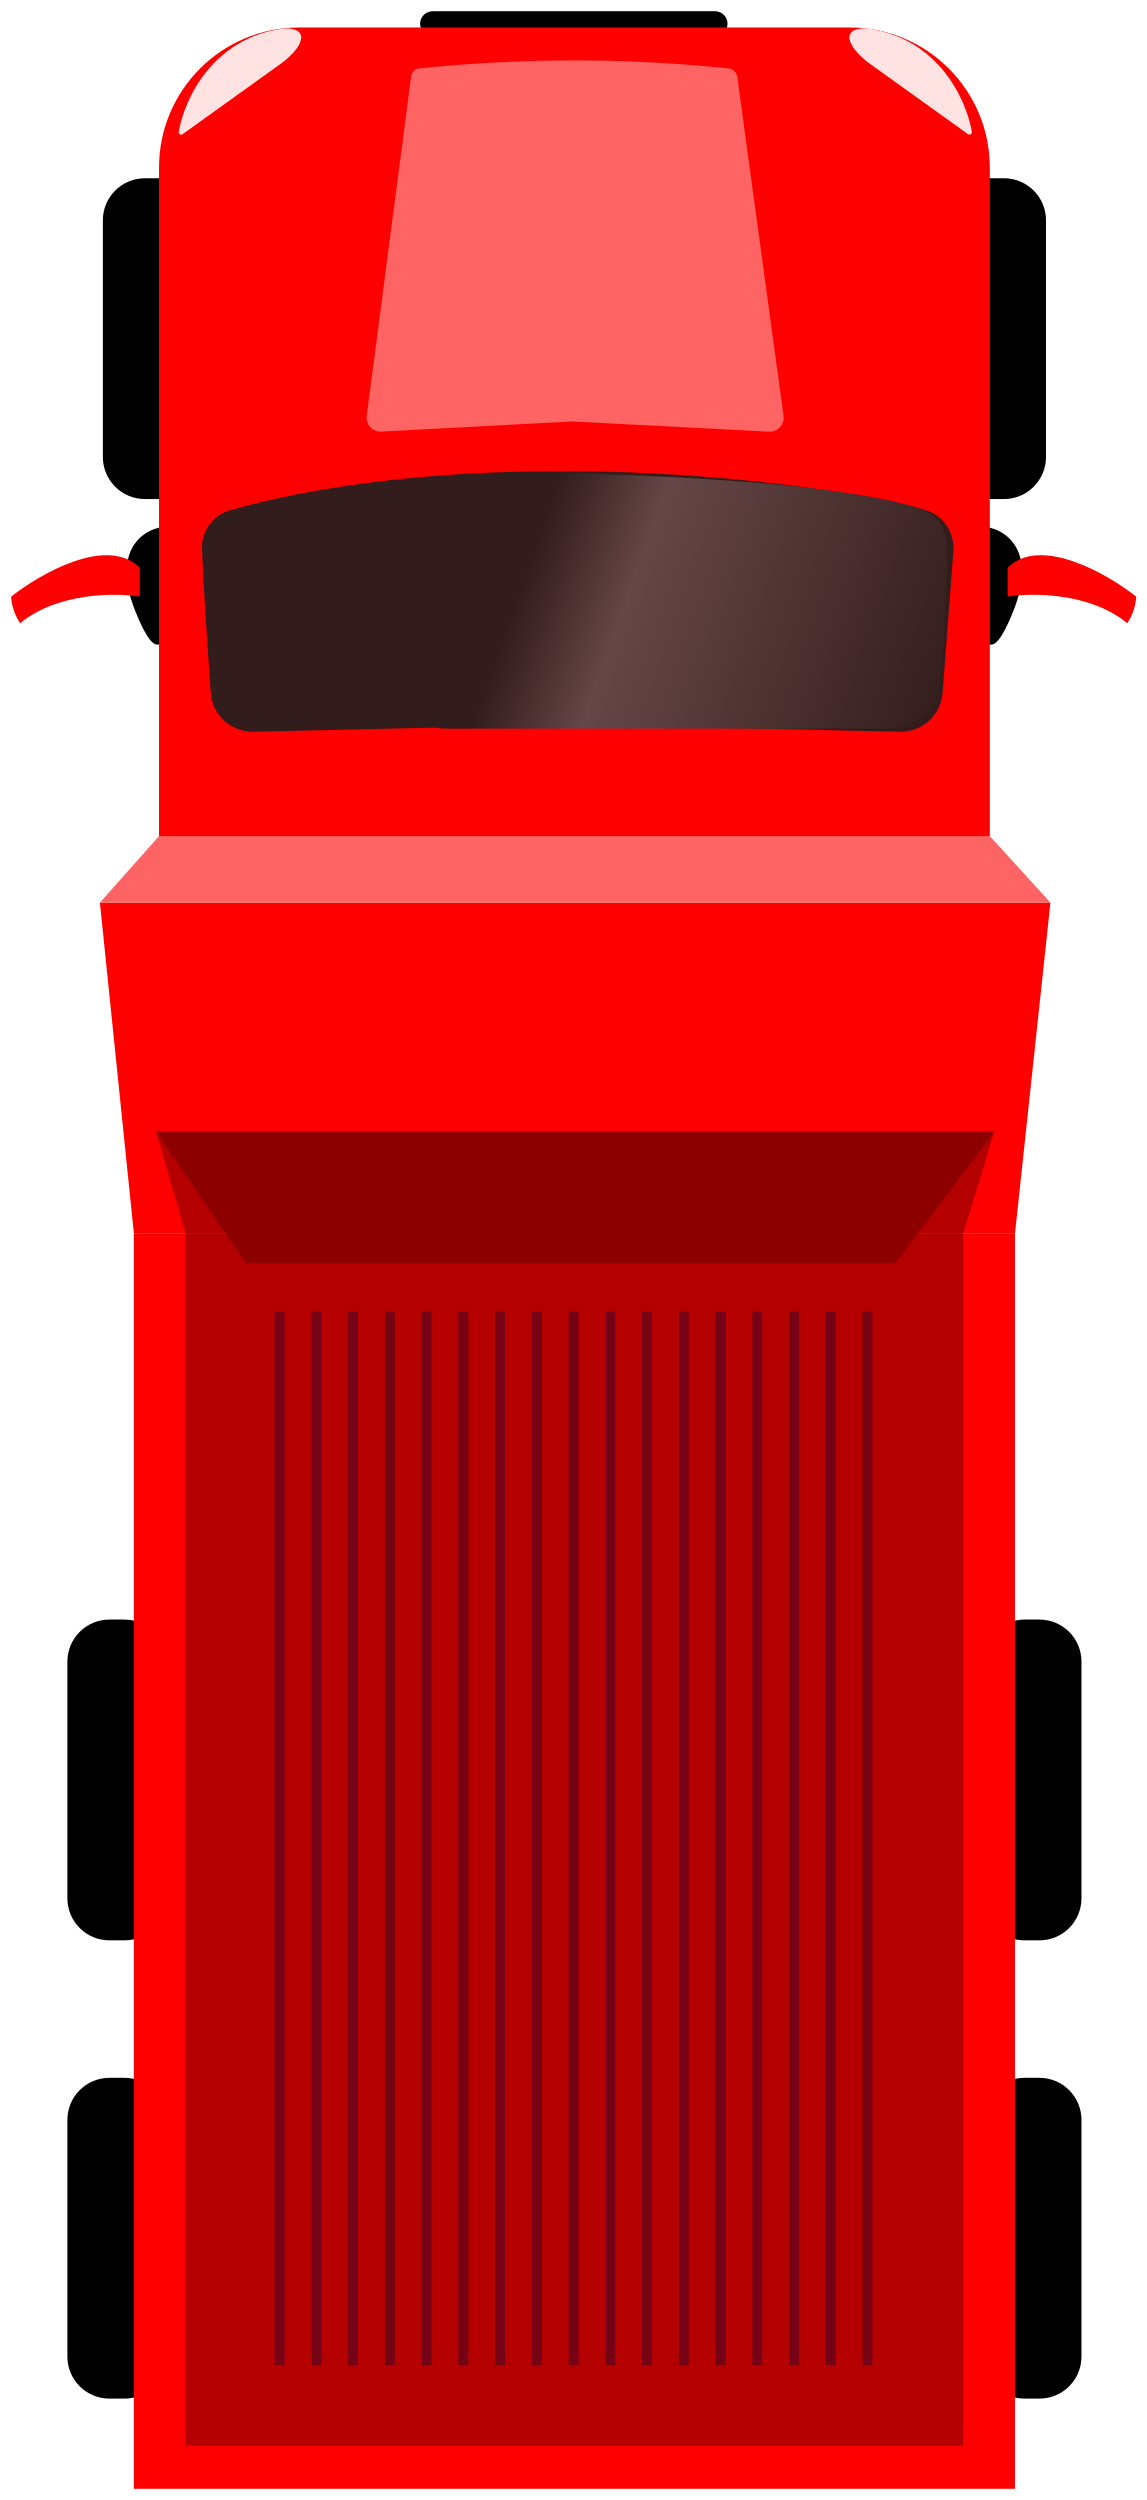
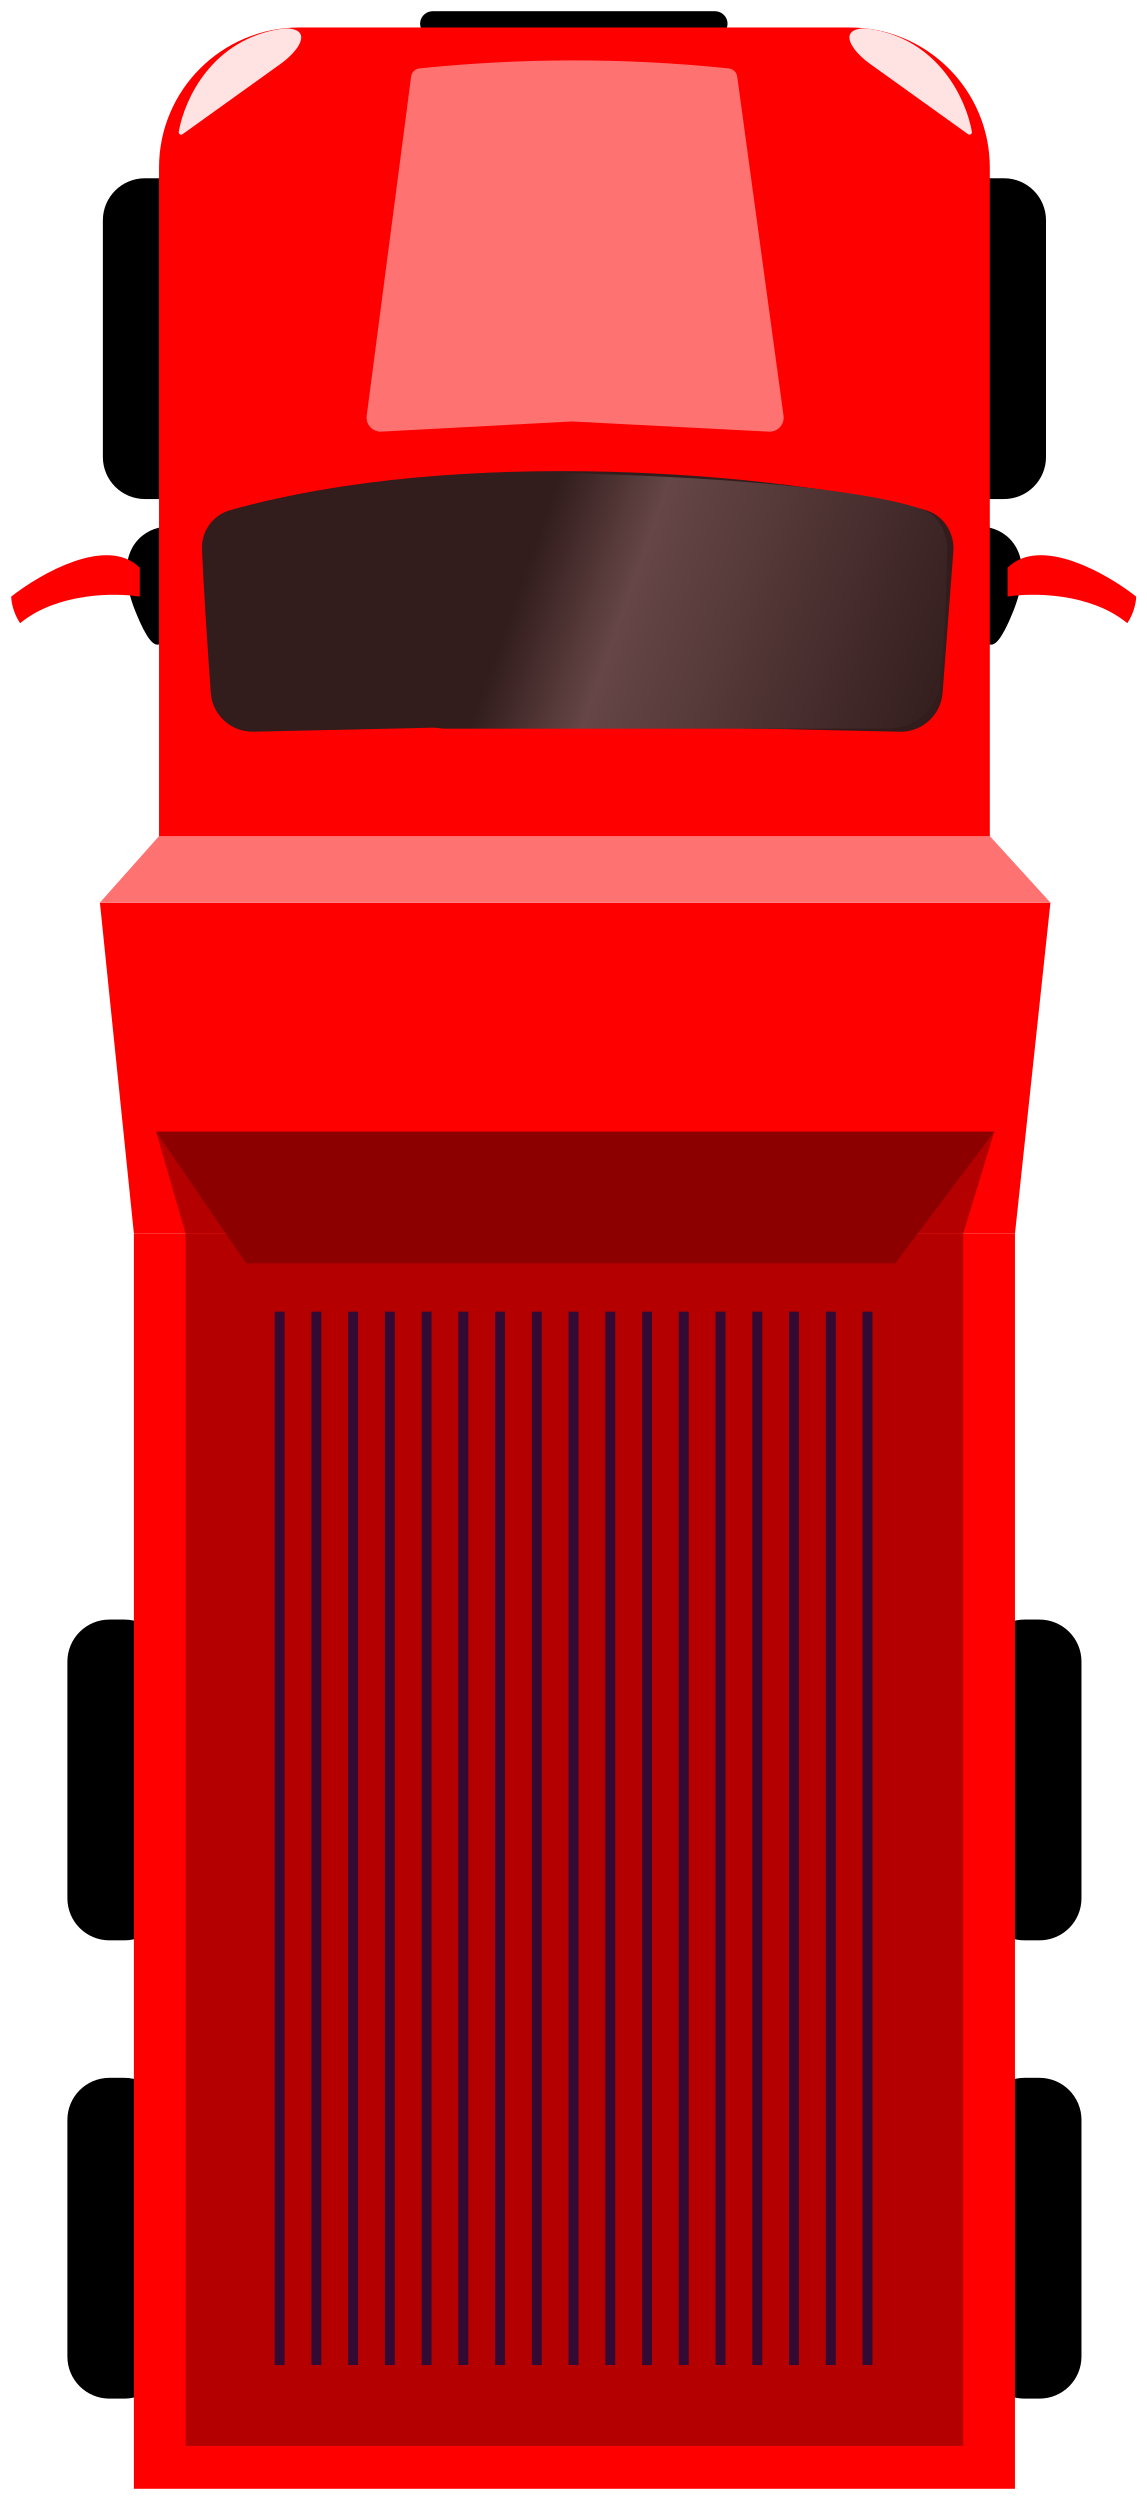
<svg xmlns="http://www.w3.org/2000/svg" width="409" height="892" viewBox="0 0 409 892" fill="none">
  <path d="M255.089 4H154.388C153.324 4 152.295 4.378 151.485 5.067C148.306 7.769 150.217 12.967 154.388 12.967H255.089C259.34 12.967 261.204 7.603 257.87 4.967C257.078 4.341 256.098 4 255.089 4Z" fill="black" />
  <rect x="350.531" y="577.861" width="35.339" height="114.456" rx="15" fill="black" />
  <rect x="337.875" y="63.602" width="35.339" height="114.456" rx="15" fill="black" />
  <rect x="36.703" y="63.602" width="35.339" height="114.456" rx="15" fill="black" />
  <rect x="350.531" y="741.371" width="35.339" height="114.456" rx="15" fill="black" />
  <rect x="24.043" y="741.371" width="35.339" height="114.456" rx="15" fill="black" />
  <rect x="24.043" y="577.861" width="35.339" height="114.456" rx="15" fill="black" />
  <path d="M35.648 322.051H374.796L362.138 440.199H47.78L35.648 322.051Z" fill="#FF0000" />
  <path d="M361.08 217.879C369.519 196.781 358.619 189.572 352.114 188.605L350.531 217.879C350.531 226.67 352.641 238.977 361.08 217.879Z" fill="black" stroke="black" />
  <path d="M48.744 217.879C40.305 196.781 51.206 189.572 57.711 188.605L59.293 217.879C59.293 226.67 57.183 238.977 48.744 217.879Z" fill="black" stroke="black" />
  <path d="M56.742 59.803C56.742 32.188 79.128 9.803 106.742 9.803H303.167C330.781 9.803 353.167 32.188 353.167 59.803V298.843H56.742V59.803Z" fill="#FF0000" />
  <path d="M309.869 10.244C334.801 13.82 344.707 35.288 346.778 47.029C346.873 47.564 346.454 48.043 345.91 48.043C345.723 48.043 345.541 47.984 345.389 47.875L311.075 23.253C307.95 21.127 303.349 17.038 303.075 13.562C302.838 10.568 306.896 9.818 309.869 10.244Z" fill="#FFE3E3" />
  <path d="M100.674 10.244C75.742 13.82 65.836 35.288 63.765 47.029C63.67 47.564 64.089 48.043 64.633 48.043C64.82 48.043 65.002 47.984 65.153 47.875L99.468 23.253C102.593 21.127 107.194 17.038 107.468 13.562C107.705 10.568 103.647 9.818 100.674 10.244Z" fill="#FFE3E3" />
-   <path d="M279.564 148.34L263.048 27.366C262.833 25.792 261.568 24.57 259.987 24.411L258.378 24.249C222.225 20.604 185.795 20.658 149.653 24.41C148.116 24.57 146.889 25.765 146.688 27.297L130.839 148.359C130.433 151.46 132.941 154.168 136.063 154.001L204.007 150.378L274.352 154.01C277.483 154.172 279.988 151.446 279.564 148.34Z" fill="#FF6464" />
+   <path d="M279.564 148.34L263.048 27.366C262.833 25.792 261.568 24.57 259.987 24.411L258.378 24.249C222.225 20.604 185.795 20.658 149.653 24.41C148.116 24.57 146.889 25.765 146.688 27.297L130.839 148.359C130.433 151.46 132.941 154.168 136.063 154.001L204.007 150.378L274.352 154.01C277.483 154.172 279.988 151.446 279.564 148.34Z" fill="#FF7272" />
  <path d="M75.217 247.221C74.193 232.925 72.696 210.9 72.07 196.035C71.797 189.559 75.917 183.776 82.156 182.02C163.819 159.037 277.998 168.501 329.87 181.911C336.521 183.63 340.673 189.976 340.152 196.826L336.316 247.22C335.711 255.168 328.994 261.255 321.025 261.077L204.958 258.493L90.47 261.074C82.501 261.253 75.787 255.171 75.217 247.221Z" fill="#321C1C" />
  <path d="M359.499 202.585C371.103 190.981 394.926 204.607 405.387 212.87C405.387 214.453 404.754 218.567 402.222 222.364C388.93 211.393 368.202 211.464 359.499 212.87V202.585Z" fill="#FF0000" />
  <path d="M49.888 202.585C38.284 190.981 14.461 204.607 4 212.87C4 214.453 4.633 218.567 7.165 222.364C20.456 211.393 41.185 211.464 49.888 212.87V202.585Z" fill="#FF0000" />
  <rect x="47.777" y="440.197" width="314.358" height="447.802" fill="#FF0000" />
  <rect x="66.238" y="440.197" width="277.437" height="432.506" fill="#B50000" />
  <path d="M55.691 403.805L66.24 440.198H343.677L354.753 403.805H206.014H55.691Z" fill="#B50000" />
  <path d="M55.691 403.805L87.866 450.747H319.415L354.753 403.805H206.014H55.691Z" fill="#8D0000" />
-   <path d="M56.746 298.314L35.648 322.05H374.796L353.171 298.314H56.746Z" fill="#FF6464" />
+   <path d="M56.746 298.314L35.648 322.05H374.796L353.171 298.314H56.746Z" fill="#FF7272" />
  <path d="M181.58 171.738C149.579 193.983 141.7 223.954 141.959 244.696C142.073 253.8 150.203 260 159.308 260H316.684C326.399 260 334.629 253.006 335.541 243.334C336.618 231.923 337.647 215.91 337.927 196.298C338.021 189.734 334.724 183.538 328.482 181.507C301.515 172.736 238.857 169.467 192.373 168.599C188.535 168.527 184.732 169.547 181.58 171.738Z" fill="url(#paint0_linear_22_361)" />
  <path d="M90.5 846L88 466L319.5 465.807V846H90.5Z" fill="#B50000" />
-   <rect x="98" y="468" width="3.543" height="375.847" fill="#00063E" fill-opacity="0.35" />
-   <rect x="111.109" y="468" width="3.543" height="375.847" fill="#00063E" fill-opacity="0.35" />
-   <rect x="124.219" y="468" width="3.543" height="375.847" fill="#00063E" fill-opacity="0.35" />
-   <rect x="137.328" y="468" width="3.543" height="375.847" fill="#00063E" fill-opacity="0.35" />
-   <rect x="150.438" y="468" width="3.543" height="375.847" fill="#00063E" fill-opacity="0.35" />
-   <rect x="163.547" y="468" width="3.543" height="375.847" fill="#00063E" fill-opacity="0.35" />
-   <rect x="176.656" y="468" width="3.543" height="375.847" fill="#00063E" fill-opacity="0.35" />
-   <rect x="189.766" y="468" width="3.543" height="375.847" fill="#00063E" fill-opacity="0.35" />
-   <rect x="202.875" y="468" width="3.543" height="375.847" fill="#00063E" fill-opacity="0.35" />
-   <rect x="215.984" y="468" width="3.543" height="375.847" fill="#00063E" fill-opacity="0.35" />
-   <rect x="229.094" y="468" width="3.543" height="375.847" fill="#00063E" fill-opacity="0.35" />
-   <rect x="242.203" y="468" width="3.543" height="375.847" fill="#00063E" fill-opacity="0.35" />
-   <rect x="255.312" y="468" width="3.543" height="375.847" fill="#00063E" fill-opacity="0.35" />
-   <rect x="268.426" y="468" width="3.543" height="375.847" fill="#00063E" fill-opacity="0.35" />
-   <rect x="281.531" y="468" width="3.543" height="375.847" fill="#00063E" fill-opacity="0.35" />
-   <rect x="294.645" y="468" width="3.543" height="375.847" fill="#00063E" fill-opacity="0.35" />
-   <rect x="307.75" y="468" width="3.543" height="375.847" fill="#00063E" fill-opacity="0.35" />
+   <rect x="98" y="468" width="3.543" height="375.847" fill="#090E44" fill-opacity="0.75" />
+   <rect x="111.109" y="468" width="3.543" height="375.847" fill="#090E44" fill-opacity="0.75" />
+   <rect x="124.219" y="468" width="3.543" height="375.847" fill="#090E44" fill-opacity="0.75" />
+   <rect x="137.328" y="468" width="3.543" height="375.847" fill="#090E44" fill-opacity="0.75" />
+   <rect x="150.438" y="468" width="3.543" height="375.847" fill="#090E44" fill-opacity="0.75" />
+   <rect x="163.547" y="468" width="3.543" height="375.847" fill="#090E44" fill-opacity="0.75" />
+   <rect x="176.656" y="468" width="3.543" height="375.847" fill="#090E44" fill-opacity="0.75" />
+   <rect x="189.766" y="468" width="3.543" height="375.847" fill="#090E44" fill-opacity="0.75" />
+   <rect x="202.875" y="468" width="3.543" height="375.847" fill="#090E44" fill-opacity="0.75" />
+   <rect x="215.984" y="468" width="3.543" height="375.847" fill="#090E44" fill-opacity="0.75" />
+   <rect x="229.094" y="468" width="3.543" height="375.847" fill="#090E44" fill-opacity="0.75" />
+   <rect x="242.203" y="468" width="3.543" height="375.847" fill="#090E44" fill-opacity="0.75" />
+   <rect x="255.312" y="468" width="3.543" height="375.847" fill="#090E44" fill-opacity="0.75" />
+   <rect x="268.426" y="468" width="3.543" height="375.847" fill="#090E44" fill-opacity="0.75" />
+   <rect x="281.531" y="468" width="3.543" height="375.847" fill="#090E44" fill-opacity="0.75" />
+   <rect x="294.645" y="468" width="3.543" height="375.847" fill="#090E44" fill-opacity="0.75" />
+   <rect x="307.75" y="468" width="3.543" height="375.847" fill="#090E44" fill-opacity="0.75" />
  <defs>
    <linearGradient id="paint0_linear_22_361" x1="186.61" y1="206.023" x2="338.04" y2="259.893" gradientUnits="userSpaceOnUse">
      <stop stop-color="#321C1C" />
      <stop offset="0.234" stop-color="#664646" />
      <stop offset="1" stop-color="#321C1C" />
    </linearGradient>
  </defs>
</svg>
